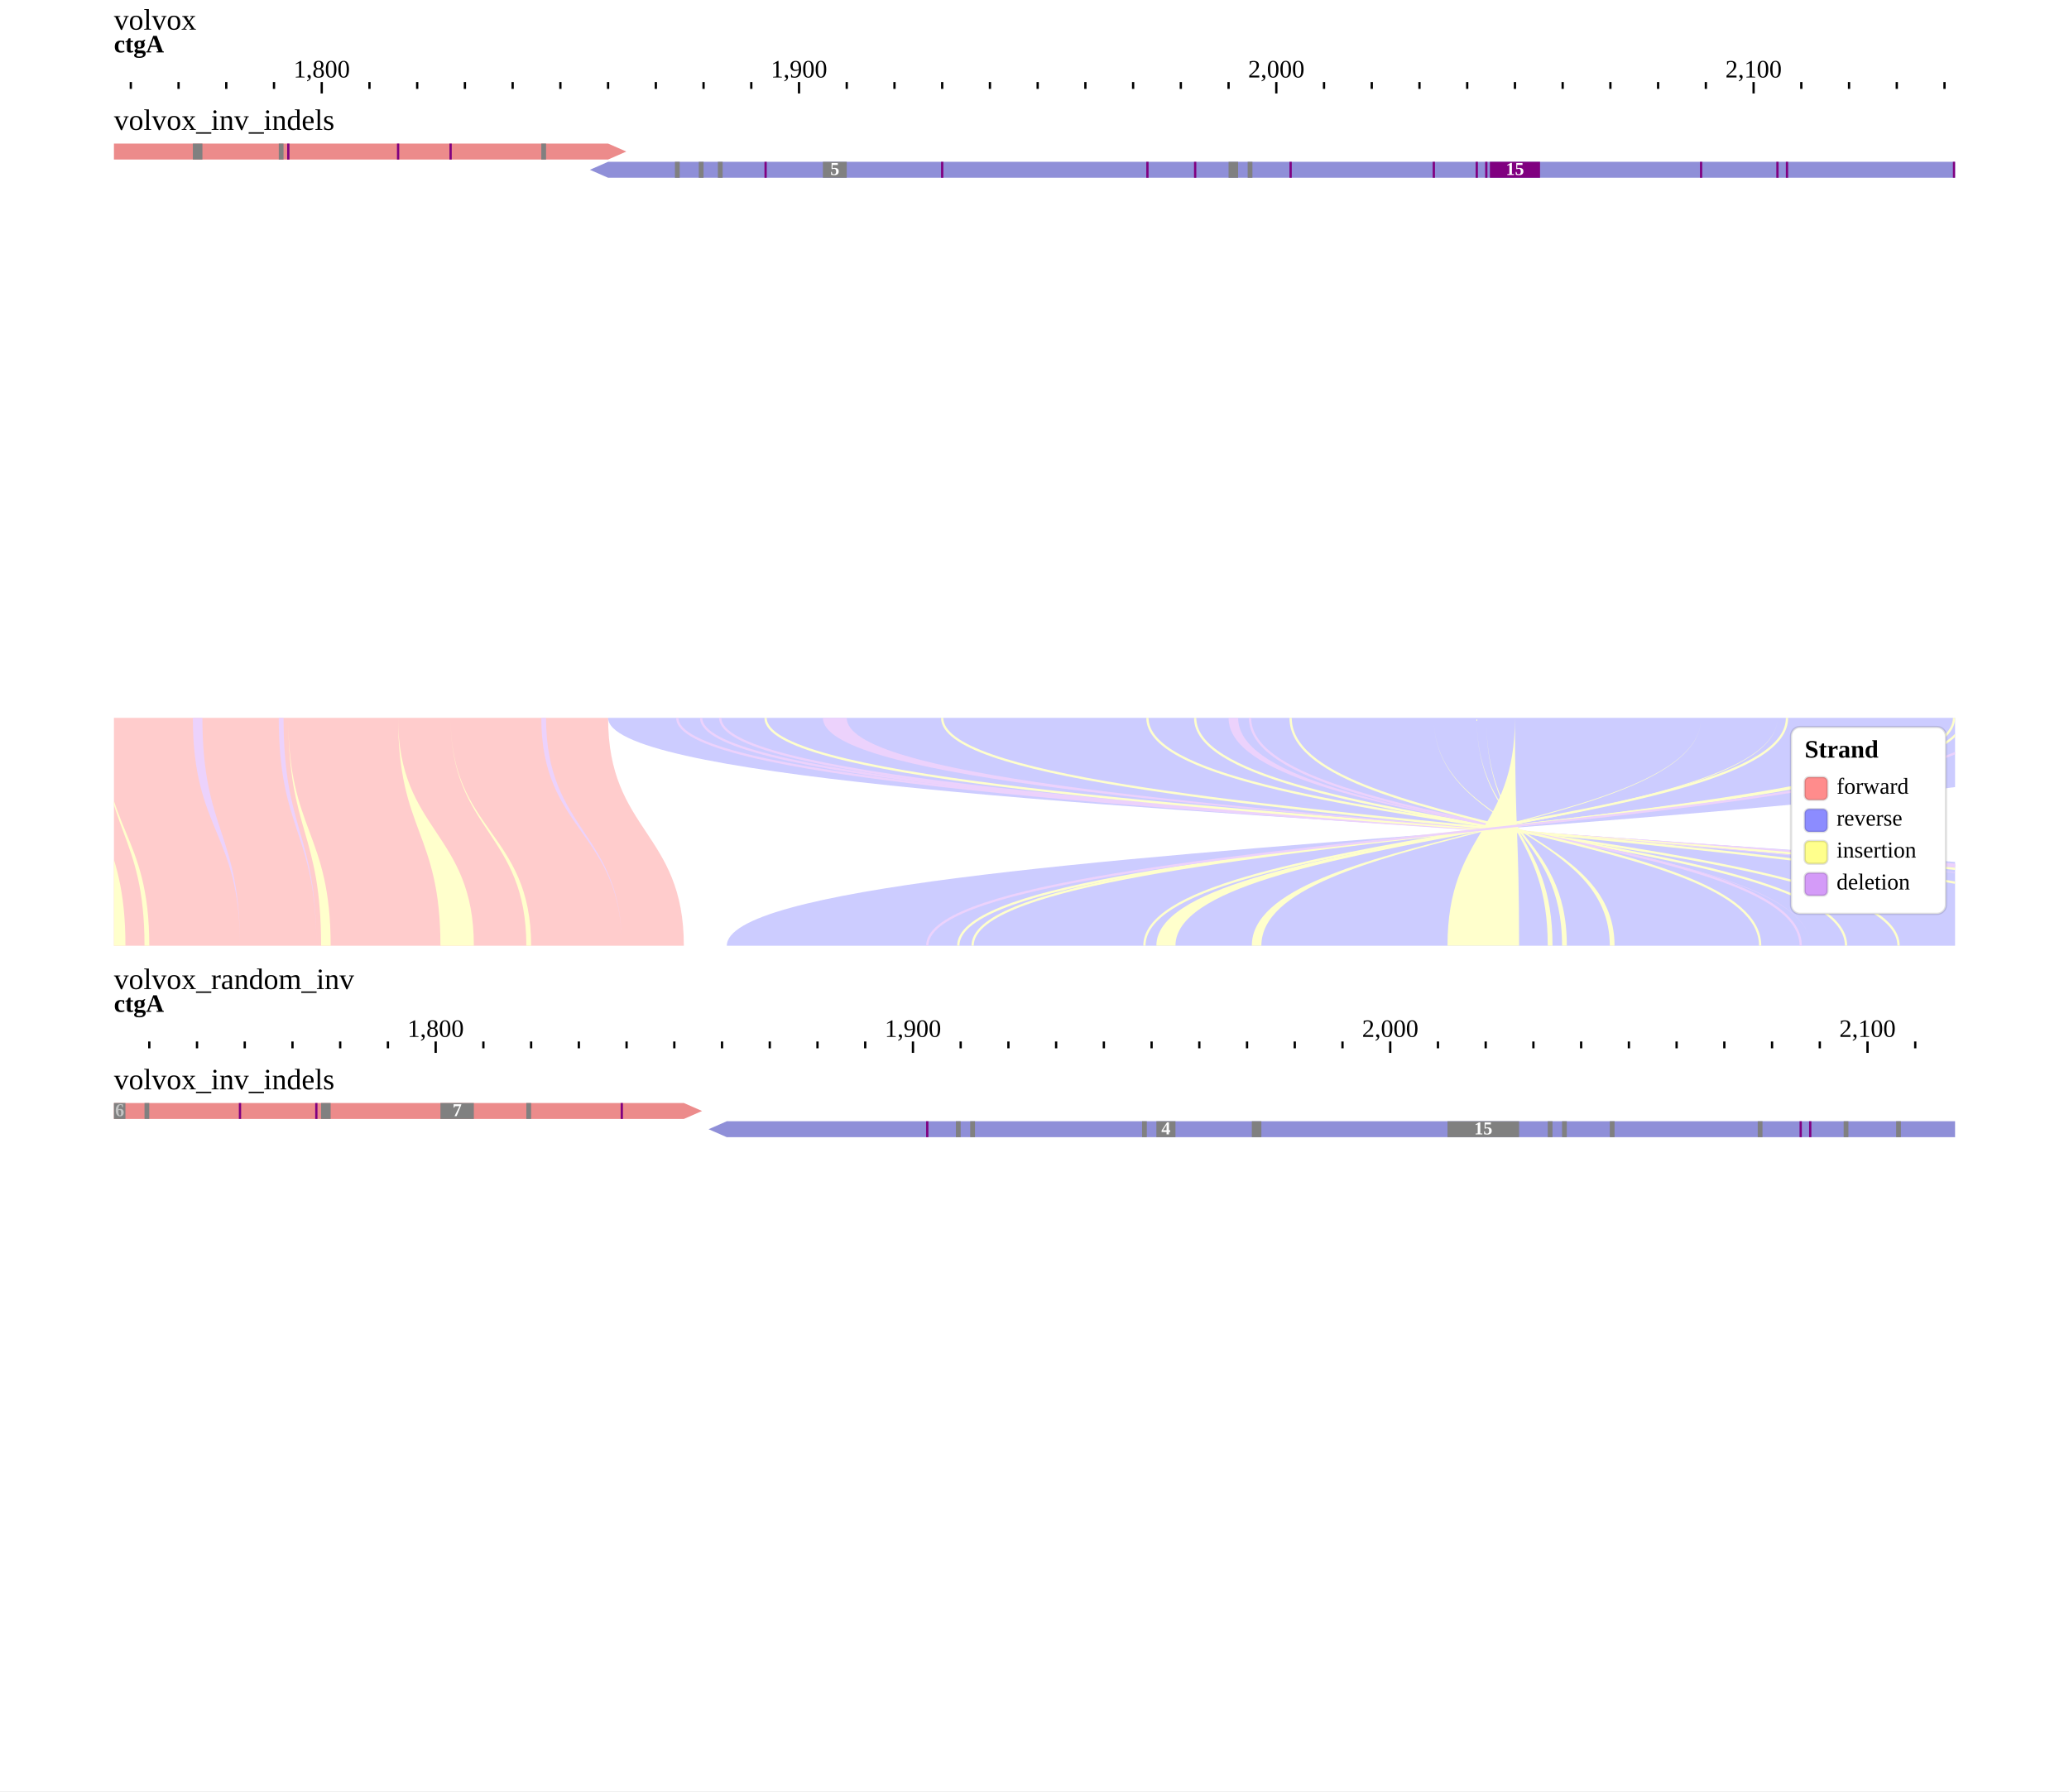
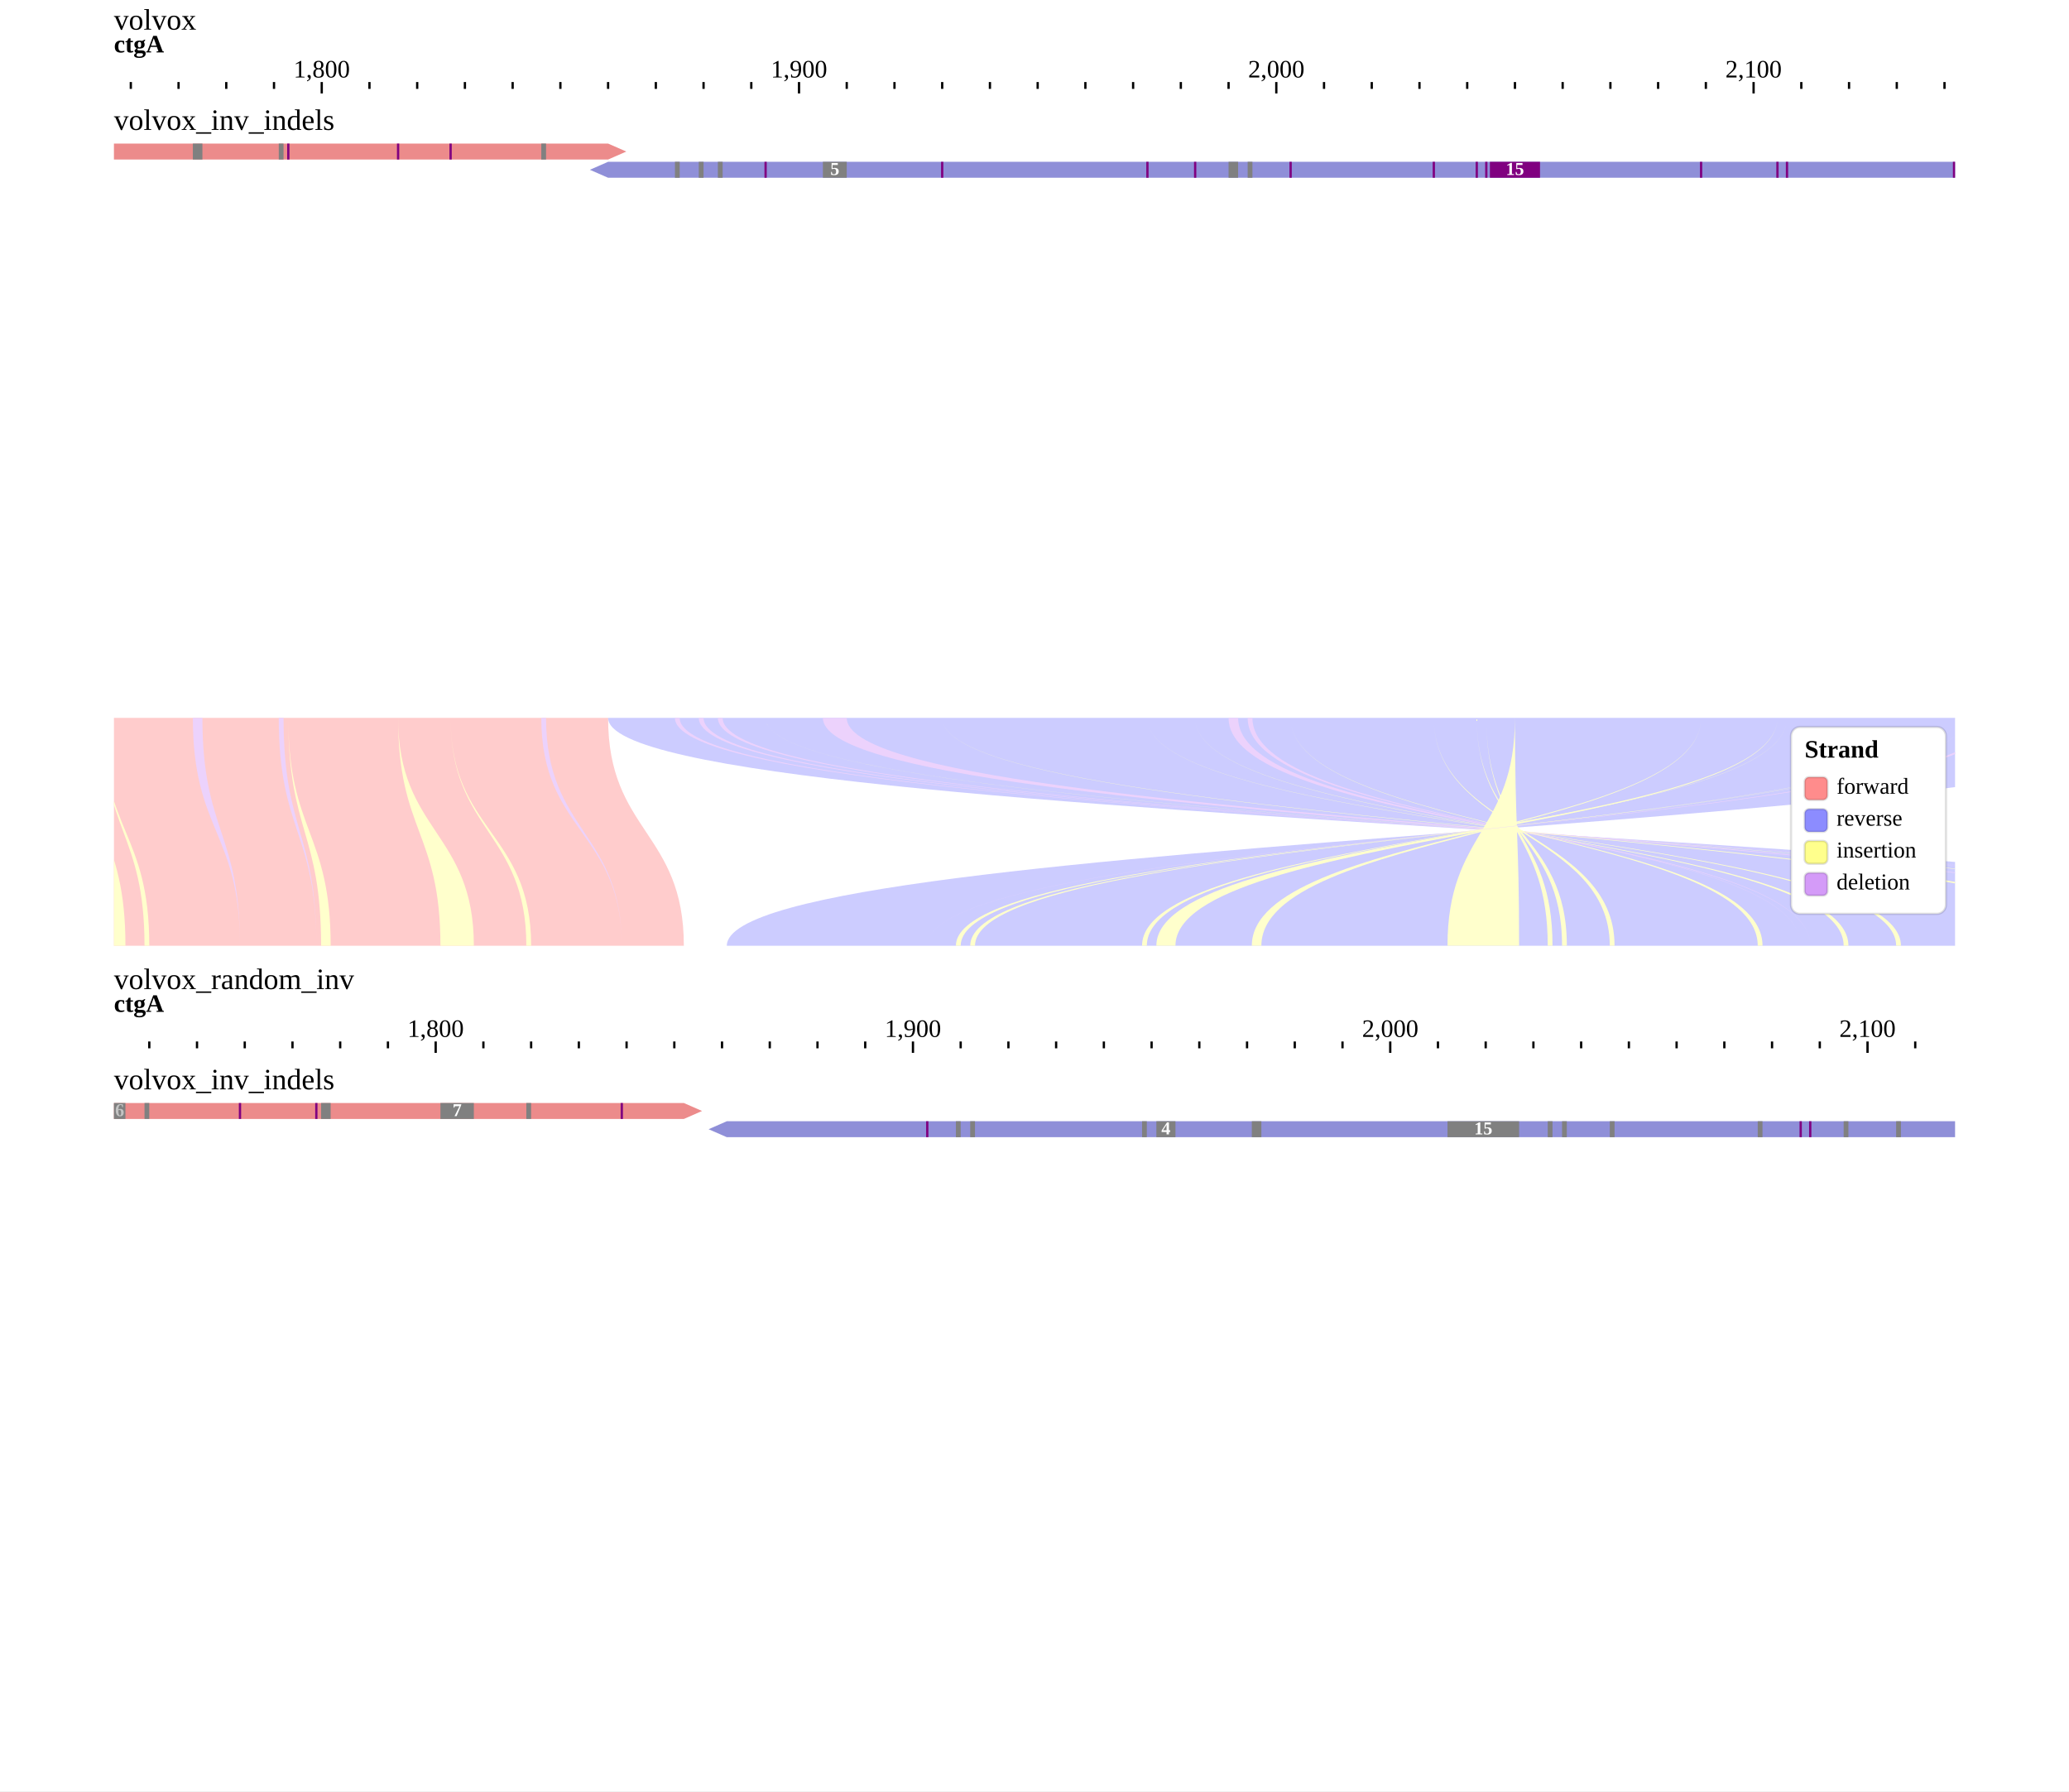
<svg xmlns="http://www.w3.org/2000/svg" width="908" height="786" viewBox="0 0 908 786">
  <rect width="908" height="786" fill="#ffffff" />
  <g transform="translate(0 0)">
    <g transform="translate(50 13)">
      <g transform="translate(0)">
        <text x="0" y="0" font-size="13" fill="#000000">volvox</text>
        <defs>
          <clipPath id="ruler-clip-0-0">
            <rect x="0" y="0" width="808" height="30" />
          </clipPath>
        </defs>
        <g clip-path="url(#ruler-clip-0-0)">
          <path d="M-327.73 23V28M-118.27 23V28M91.2 23V28M300.66 23V28M510.12 23V28M719.58 23V28M929.04 23V28M-474.35 23V26M-453.4 23V26M-432.46 23V26M-411.51 23V26M-390.56 23V26M-369.62 23V26M-348.67 23V26M-306.78 23V26M-285.83 23V26M-264.89 23V26M-243.94 23V26M-223 23V26M-202.05 23V26M-181.1 23V26M-160.16 23V26M-139.21 23V26M-97.32 23V26M-76.37 23V26M-55.43 23V26M-34.48 23V26M-13.54 23V26M7.41 23V26M28.36 23V26M49.3 23V26M70.25 23V26M112.14 23V26M133.09 23V26M154.03 23V26M174.98 23V26M195.93 23V26M216.87 23V26M237.82 23V26M258.76 23V26M279.71 23V26M321.6 23V26M342.55 23V26M363.49 23V26M384.44 23V26M405.39 23V26M426.33 23V26M447.28 23V26M468.22 23V26M489.17 23V26M531.06 23V26M552.01 23V26M572.95 23V26M593.9 23V26M614.85 23V26M635.79 23V26M656.74 23V26M677.68 23V26M698.63 23V26M740.52 23V26M761.47 23V26M782.42 23V26M803.36 23V26M824.31 23V26M845.25 23V26M866.2 23V26M887.15 23V26M908.09 23V26M949.98 23V26M970.93 23V26M991.88 23V26M1012.82 23V26M1033.77 23V26M1054.71 23V26M1075.66 23V26M1096.61 23V26M1117.55 23V26" stroke-width="1" stroke="#000000" fill="none" />
          <text x="91.2" y="21" text-anchor="middle" font-size="11" fill="#000000">1,800</text>
          <text x="300.66" y="21" text-anchor="middle" font-size="11" fill="#000000">1,900</text>
          <text x="510.12" y="21" text-anchor="middle" font-size="11" fill="#000000">2,000</text>
          <text x="719.58" y="21" text-anchor="middle" font-size="11" fill="#000000">2,100</text>
          <g transform="translate(0 0)">
            <defs>
              <clipPath id="reflabel-0-0-volvox:ctgA:1528:1910:0">
                <rect x="0" y="0" width="1122.84" height="13" />
              </clipPath>
            </defs>
            <g clip-path="url(#reflabel-0-0-volvox:ctgA:1528:1910:0)">
              <text x="0" y="10" font-size="11" font-weight="bold" fill="#000000">ctgA</text>
            </g>
          </g>
        </g>
      </g>
      <g transform="translate(0 30)">
        <g transform="translate(0 0)">
          <defs>
            <clipPath id="track-clip-0-0-volvox_inv_indels">
              <rect x="-50" y="20" width="858" height="250" />
            </clipPath>
          </defs>
          <g clip-path="url(#track-clip-0-0-volvox_inv_indels)">
            <g transform="translate(0 20)">
              <defs>
                <clipPath id="alignments-clip-0-0-0-0">
                  <rect x="0" y="0" width="808" height="250" />
                </clipPath>
              </defs>
              <g clip-path="url(#alignments-clip-0-0-0-0)">
                <g>
                  <clipPath id="svgcanvas-clip-0">
                    <path d="M0,0h808v250h-808Z" />
                  </clipPath>
                  <g clip-path="url(#svgcanvas-clip-0)">
                    <clipPath id="svgcanvas-clip-1">
                      <path d="M0,0h808v250h-808Z" />
                    </clipPath>
                    <g clip-path="url(#svgcanvas-clip-1)">
                      <rect x="956.27" y="0" width="29295.15" height="7" fill="rgb(236,139,139)" />
                      <path d="M-405.23,0L216.87,0L224.87,3.5L216.87,7L-405.23,7Z" fill="rgb(236,139,139)" stroke="none" />
                      <path d="M914.38,8L216.87,8L208.87,11.5L216.87,15L914.38,15Z" fill="rgb(143,143,216)" stroke="none" />
                      <rect x="1090.32" y="0" width="2.09" height="7" fill="rgb(128,128,128)" />
                      <rect x="1153.16" y="0" width="4.19" height="7" fill="rgb(128,128,128)" />
                      <rect x="-340.29" y="0" width="2.09" height="7" fill="rgb(128,128,128)" />
                      <rect x="-329.82" y="0" width="2.09" height="7" fill="rgb(128,128,128)" />
                      <rect x="-292.12" y="0" width="2.09" height="7" fill="rgb(128,128,128)" />
                      <rect x="-248.13" y="0" width="2.09" height="7" fill="rgb(128,128,128)" />
                      <rect x="-220.9" y="0" width="10.47" height="7" fill="rgb(128,128,128)" />
                      <rect x="-189.48" y="0" width="2.09" height="7" fill="rgb(128,128,128)" />
                      <rect x="-183.2" y="0" width="2.09" height="7" fill="rgb(128,128,128)" />
                      <rect x="-118.27" y="0" width="2.09" height="7" fill="rgb(128,128,128)" />
                      <rect x="34.64" y="0" width="4.19" height="7" fill="rgb(128,128,128)" />
                      <rect x="72.34" y="0" width="2.09" height="7" fill="rgb(128,128,128)" />
                      <rect x="187.55" y="0" width="2.09" height="7" fill="rgb(128,128,128)" />
                      <rect x="246.2" y="8" width="2.09" height="7" fill="rgb(128,128,128)" />
                      <rect x="256.67" y="8" width="2.09" height="7" fill="rgb(128,128,128)" />
                      <rect x="265.05" y="8" width="2.09" height="7" fill="rgb(128,128,128)" />
                      <rect x="311.13" y="8" width="10.47" height="7" fill="rgb(128,128,128)" />
                      <rect x="489.17" y="8" width="4.19" height="7" fill="rgb(128,128,128)" />
                      <rect x="497.55" y="8" width="2.09" height="7" fill="rgb(128,128,128)" />
                      <rect x="824.31" y="8" width="2.09" height="7" fill="rgb(128,128,128)" />
                      <rect x="-259.1" y="0" width="1" height="7" fill="rgb(128,0,128)" />
                      <rect x="-238.16" y="0" width="1" height="7" fill="rgb(128,0,128)" />
                      <rect x="-227.68" y="0" width="1" height="7" fill="rgb(128,0,128)" />
                      <rect x="-164.85" y="0" width="1" height="7" fill="rgb(128,0,128)" />
                      <rect x="-137.62" y="0" width="1" height="7" fill="rgb(128,0,128)" />
                      <rect x="-108.29" y="0" width="1" height="7" fill="rgb(128,0,128)" />
                      <rect x="-14.04" y="0" width="1" height="7" fill="rgb(128,0,128)" />
                      <rect x="-5.66" y="0" width="1" height="7" fill="rgb(128,0,128)" />
                      <rect x="76.03" y="0" width="1" height="7" fill="rgb(128,0,128)" />
                      <rect x="124.21" y="0" width="1" height="7" fill="rgb(128,0,128)" />
                      <rect x="147.25" y="0" width="1" height="7" fill="rgb(128,0,128)" />
                      <rect x="285.49" y="8" width="1" height="7" fill="rgb(128,0,128)" />
                      <rect x="362.99" y="8" width="1" height="7" fill="rgb(128,0,128)" />
                      <rect x="453.06" y="8" width="1" height="7" fill="rgb(128,0,128)" />
                      <rect x="474.01" y="8" width="1" height="7" fill="rgb(128,0,128)" />
                      <rect x="515.9" y="8" width="1" height="7" fill="rgb(128,0,128)" />
                      <rect x="578.74" y="8" width="1" height="7" fill="rgb(128,0,128)" />
                      <rect x="597.59" y="8" width="1" height="7" fill="rgb(128,0,128)" />
                      <rect x="601.78" y="8" width="1" height="7" fill="rgb(128,0,128)" />
                      <rect x="603.85" y="8" width="22" height="7" fill="rgb(128,0,128)" />
                      <rect x="696.04" y="8" width="1" height="7" fill="rgb(128,0,128)" />
                      <rect x="729.55" y="8" width="1" height="7" fill="rgb(128,0,128)" />
                      <rect x="733.74" y="8" width="1" height="7" fill="rgb(128,0,128)" />
                      <rect x="807.05" y="8" width="1" height="7" fill="rgb(128,0,128)" />
                      <rect x="811.24" y="8" width="1" height="7" fill="rgb(128,0,128)" />
                      <rect x="976.71" y="0" width="1" height="7" fill="rgb(128,0,128)" />
                      <rect x="985.09" y="0" width="1" height="7" fill="rgb(128,0,128)" />
                      <rect x="1029.08" y="0" width="1" height="7" fill="rgb(128,0,128)" />
                      <rect x="1050.02" y="0" width="1" height="7" fill="rgb(128,0,128)" />
                      <rect x="1079.35" y="0" width="1" height="7" fill="rgb(128,0,128)" />
                      <rect x="1175.7" y="0" width="1" height="7" fill="rgb(128,0,128)" />
                      <rect x="1207.12" y="0" width="1" height="7" fill="rgb(128,0,128)" />
                    </g>
                  </g>
                  <text x="316.37" y="11.5" fill="#fff" font-size="8" font-weight="bold" text-anchor="middle" dominant-baseline="middle">5</text>
                  <text x="614.85" y="11.5" fill="#fff" font-size="8" font-weight="bold" text-anchor="middle" dominant-baseline="middle">15</text>
                </g>
              </g>
            </g>
          </g>
          <text x="0" y="14" font-size="13" fill="#000000">volvox_inv_indels</text>
        </g>
      </g>
      <g transform="translate(0 30)">
        <defs>
          <clipPath id="highlight-clip-0-0">
            <rect x="0" y="0" width="808" height="272" />
          </clipPath>
        </defs>
        <g clip-path="url(#highlight-clip-0-0)" />
      </g>
    </g>
  </g>
  <g transform="translate(0 315)">
    <g transform="translate(50 0)">
      <defs>
        <clipPath id="synclip-0-0">
          <rect x="0" y="0" width="808" height="100" />
        </clipPath>
      </defs>
      <g clip-path="url(#synclip-0-0)">
        <g>
          <g>
            <path d="M-3677,0C-3677,50 -3620.72,50 -3620.72,100L250.11,100C250.11,50 216.87,50 216.87,0Z" fill="rgb(255,0,0)" fill-opacity="0.2" stroke="none" />
            <path d="M-13.54,0C-13.54,50 -7.52,50 -7.52,100L5.05,100C5.05,50 -13.54,50 -13.54,0Z" fill="rgb(255,255,204)" stroke="none" />
            <path d="M-5.16,0C-5.16,50 13.42,50 13.42,100L15.52,100C15.52,50 -5.16,50 -5.16,0Z" fill="rgb(255,255,204)" stroke="none" />
            <path d="M34.64,0C34.64,50 55.32,50 55.32,100L55.32,100C55.32,50 38.83,50 38.83,0Z" fill="rgb(236,210,252)" stroke="none" />
            <path d="M72.34,0C72.34,50 88.83,50 88.83,100L88.83,100C88.83,50 74.44,50 74.44,0Z" fill="rgb(236,210,252)" stroke="none" />
            <path d="M76.53,0C76.53,50 90.92,50 90.92,100L95.11,100C95.11,50 76.53,50 76.53,0Z" fill="rgb(255,255,204)" stroke="none" />
            <path d="M124.71,0C124.71,50 143.29,50 143.29,100L157.95,100C157.95,50 124.71,50 124.71,0Z" fill="rgb(255,255,204)" stroke="none" />
            <path d="M147.75,0C147.75,50 180.99,50 180.99,100L183.09,100C183.09,50 147.75,50 147.75,0Z" fill="rgb(255,255,204)" stroke="none" />
            <path d="M187.55,0C187.55,50 222.88,50 222.88,100L222.88,100C222.88,50 189.64,50 189.64,0Z" fill="rgb(236,210,252)" stroke="none" />
            <path d="M914.38,0C914.38,50 268.97,50 268.97,100L1010.46,100C1010.46,50 216.87,50 216.87,0Z" fill="rgb(0,0,255)" fill-opacity="0.2" stroke="none" />
-             <path d="M247.24,0C247.24,50 981.13,50 981.13,100" fill="none" stroke="rgb(236,210,252)" stroke-width="1" />
-             <path d="M257.72,0C257.72,50 972.75,50 972.75,100" fill="none" stroke="rgb(236,210,252)" stroke-width="1" />
-             <path d="M266.09,0C266.09,50 966.47,50 966.47,100" fill="none" stroke="rgb(236,210,252)" stroke-width="1" />
-             <path d="M285.99,0C285.99,50 946.57,50 946.57,100" fill="none" stroke="rgb(255,255,204)" stroke-width="1" />
+             <path d="M246.2,0C246.2,50 981.13,50 981.13,100L981.13,100C981.13,50 248.29,50 248.29,0Z" fill="rgb(236,210,252)" stroke="none" />
+             <path d="M256.67,0C256.67,50 972.75,50 972.75,100L972.75,100C972.75,50 258.76,50 258.76,0Z" fill="rgb(236,210,252)" stroke="none" />
+             <path d="M265.05,0C265.05,50 966.47,50 966.47,100L966.47,100C966.47,50 267.14,50 267.14,0Z" fill="rgb(236,210,252)" stroke="none" />
+             <path d="M285.99,0C285.99,50 947.62,50 947.62,100L945.52,100C945.52,50 285.99,50 285.99,0Z" fill="rgb(255,255,204)" stroke="none" />
            <path d="M311.13,0C311.13,50 920.39,50 920.39,100L920.39,100C920.39,50 321.6,50 321.6,0Z" fill="rgb(236,210,252)" stroke="none" />
-             <path d="M363.49,0C363.49,50 876.4,50 876.4,100" fill="none" stroke="rgb(255,255,204)" stroke-width="1" />
-             <path d="M453.56,0C453.56,50 783.19,50 783.19,100" fill="none" stroke="rgb(255,255,204)" stroke-width="1" />
-             <path d="M474.51,0C474.51,50 760.15,50 760.15,100" fill="none" stroke="rgb(255,255,204)" stroke-width="1" />
+             <path d="M363.49,0C363.49,50 878.5,50 878.5,100L874.31,100C874.31,50 363.49,50 363.49,0Z" fill="rgb(255,255,204)" stroke="none" />
+             <path d="M453.56,0C453.56,50 784.24,50 784.24,100L782.14,100C782.14,50 453.56,50 453.56,0Z" fill="rgb(255,255,204)" stroke="none" />
+             <path d="M474.51,0C474.51,50 761.2,50 761.2,100L759.1,100C759.1,50 474.51,50 474.51,0Z" fill="rgb(255,255,204)" stroke="none" />
            <path d="M489.17,0C489.17,50 744.44,50 744.44,100L744.44,100C744.44,50 493.36,50 493.36,0Z" fill="rgb(236,210,252)" stroke="none" />
-             <path d="M498.6,0C498.6,50 740.25,50 740.25,100" fill="none" stroke="rgb(236,210,252)" stroke-width="1" />
-             <path d="M516.4,0C516.4,50 722.45,50 722.45,100" fill="none" stroke="rgb(255,255,204)" stroke-width="1" />
+             <path d="M497.55,0C497.55,50 740.25,50 740.25,100L740.25,100C740.25,50 499.64,50 499.64,0Z" fill="rgb(236,210,252)" stroke="none" />
+             <path d="M516.4,0C516.4,50 723.5,50 723.5,100L721.4,100C721.4,50 516.4,50 516.4,0Z" fill="rgb(255,255,204)" stroke="none" />
            <path d="M579.24,0C579.24,50 658.56,50 658.56,100L656.47,100C656.47,50 579.24,50 579.24,0Z" fill="rgb(255,255,204)" stroke="none" />
            <path d="M598.09,0C598.09,50 637.62,50 637.62,100L635.52,100C635.52,50 598.09,50 598.09,0Z" fill="rgb(255,255,204)" stroke="none" />
            <path d="M602.28,0C602.28,50 631.33,50 631.33,100L629.24,100C629.24,50 602.28,50 602.28,0Z" fill="rgb(255,255,204)" stroke="none" />
            <path d="M614.85,0C614.85,50 616.67,50 616.67,100L585.25,100C585.25,50 614.85,50 614.85,0Z" fill="rgb(255,255,204)" stroke="none" />
            <path d="M696.54,0C696.54,50 503.56,50 503.56,100L499.37,100C499.37,50 696.54,50 696.54,0Z" fill="rgb(255,255,204)" stroke="none" />
            <path d="M730.05,0C730.05,50 465.86,50 465.86,100L457.48,100C457.48,50 730.05,50 730.05,0Z" fill="rgb(255,255,204)" stroke="none" />
-             <path d="M734.24,0C734.24,50 452.24,50 452.24,100" fill="none" stroke="rgb(255,255,204)" stroke-width="1" />
-             <path d="M807.55,0C807.55,50 376.84,50 376.84,100" fill="none" stroke="rgb(255,255,204)" stroke-width="1" />
-             <path d="M811.74,0C811.74,50 370.55,50 370.55,100" fill="none" stroke="rgb(255,255,204)" stroke-width="1" />
-             <path d="M825.35,0C825.35,50 356.94,50 356.94,100" fill="none" stroke="rgb(236,210,252)" stroke-width="1" />
+             <path d="M734.24,0C734.24,50 453.29,50 453.29,100L451.2,100C451.2,50 734.24,50 734.24,0Z" fill="rgb(255,255,204)" stroke="none" />
+             <path d="M807.55,0C807.55,50 377.89,50 377.89,100L375.79,100C375.79,50 807.55,50 807.55,0Z" fill="rgb(255,255,204)" stroke="none" />
+             <path d="M811.74,0C811.74,50 371.6,50 371.6,100L369.51,100C369.51,50 811.74,50 811.74,0Z" fill="rgb(255,255,204)" stroke="none" />
+             <path d="M824.31,0C824.31,50 356.94,50 356.94,100L356.94,100C356.94,50 826.4,50 826.4,0Z" fill="rgb(236,210,252)" stroke="none" />
          </g>
        </g>
      </g>
      <g transform="translate(736 4)">
        <rect width="68" height="82" rx="4" fill-opacity="1" fill="#ffffff" stroke-opacity="0.122" stroke="#000000" />
        <text x="6" y="6" font-size="11" font-weight="600" dominant-baseline="hanging" fill="#000000">Strand</text>
        <g transform="translate(0 20)">
          <rect x="6" y="2" width="10" height="10" rx="2" fill-opacity="1" fill="#ff8c8c" stroke-opacity="0.122" stroke="#000000" />
          <text x="20" y="7" font-size="10" dominant-baseline="middle" fill="#000000">forward</text>
        </g>
        <g transform="translate(0 34)">
          <rect x="6" y="2" width="10" height="10" rx="2" fill-opacity="1" fill="#8c8cff" stroke-opacity="0.122" stroke="#000000" />
          <text x="20" y="7" font-size="10" dominant-baseline="middle" fill="#000000">reverse</text>
        </g>
        <g transform="translate(0 48)">
          <rect x="6" y="2" width="10" height="10" rx="2" fill-opacity="1" fill="#ffff8c" stroke-opacity="0.122" stroke="#000000" />
          <text x="20" y="7" font-size="10" dominant-baseline="middle" fill="#000000">insertion</text>
        </g>
        <g transform="translate(0 62)">
          <rect x="6" y="2" width="10" height="10" rx="2" fill-opacity="1" fill="#d49bf8" stroke-opacity="0.122" stroke="#000000" />
          <text x="20" y="7" font-size="10" dominant-baseline="middle" fill="#000000">deletion</text>
        </g>
      </g>
    </g>
  </g>
  <g transform="translate(0 415)">
    <g transform="translate(50 19)">
      <g transform="translate(0)">
        <text x="0" y="0" font-size="13" fill="#000000">volvox_random_inv</text>
        <defs>
          <clipPath id="ruler-clip-0-1">
            <rect x="0" y="0" width="808" height="30" />
          </clipPath>
        </defs>
        <g clip-path="url(#ruler-clip-0-1)">
          <path d="M-277.73 23V28M-68.27 23V28M141.2 23V28M350.66 23V28M560.12 23V28M769.58 23V28M979.04 23V28M-424.35 23V26M-403.4 23V26M-382.46 23V26M-361.51 23V26M-340.56 23V26M-319.62 23V26M-298.67 23V26M-256.78 23V26M-235.83 23V26M-214.89 23V26M-193.94 23V26M-173 23V26M-152.05 23V26M-131.1 23V26M-110.16 23V26M-89.21 23V26M-47.32 23V26M-26.37 23V26M-5.43 23V26M15.52 23V26M36.46 23V26M57.41 23V26M78.36 23V26M99.3 23V26M120.25 23V26M162.14 23V26M183.09 23V26M204.03 23V26M224.98 23V26M245.93 23V26M266.87 23V26M287.82 23V26M308.76 23V26M329.71 23V26M371.6 23V26M392.55 23V26M413.49 23V26M434.44 23V26M455.39 23V26M476.33 23V26M497.28 23V26M518.22 23V26M539.17 23V26M581.06 23V26M602.01 23V26M622.95 23V26M643.9 23V26M664.85 23V26M685.79 23V26M706.74 23V26M727.68 23V26M748.63 23V26M790.52 23V26M811.47 23V26M832.42 23V26M853.36 23V26M874.31 23V26M895.25 23V26M916.2 23V26M937.15 23V26M958.09 23V26M999.98 23V26M1020.93 23V26M1041.88 23V26M1062.82 23V26M1083.77 23V26M1104.71 23V26M1125.66 23V26M1146.61 23V26M1167.55 23V26" stroke-width="1" stroke="#000000" fill="none" />
          <text x="141.2" y="21" text-anchor="middle" font-size="11" fill="#000000">1,800</text>
          <text x="350.66" y="21" text-anchor="middle" font-size="11" fill="#000000">1,900</text>
          <text x="560.12" y="21" text-anchor="middle" font-size="11" fill="#000000">2,000</text>
          <text x="769.58" y="21" text-anchor="middle" font-size="11" fill="#000000">2,100</text>
          <g transform="translate(0 0)">
            <defs>
              <clipPath id="reflabel-0-1-volvox_random_inv:ctgA:1528:1910:0">
                <rect x="0" y="0" width="1172.84" height="13" />
              </clipPath>
            </defs>
            <g clip-path="url(#reflabel-0-1-volvox_random_inv:ctgA:1528:1910:0)">
              <text x="0" y="10" font-size="11" font-weight="bold" fill="#000000">ctgA</text>
            </g>
          </g>
        </g>
      </g>
      <g transform="translate(0 30)">
        <g transform="translate(0 0)">
          <defs>
            <clipPath id="track-clip-0-1-volvox_inv_indels">
              <rect x="-50" y="20" width="858" height="250" />
            </clipPath>
          </defs>
          <g clip-path="url(#track-clip-0-1-volvox_inv_indels)">
            <g transform="translate(0 20)">
              <defs>
                <clipPath id="alignments-clip-0-1-0-0">
                  <rect x="0" y="0" width="808" height="250" />
                </clipPath>
              </defs>
              <g clip-path="url(#alignments-clip-0-1-0-0)">
                <g>
                  <clipPath id="svgcanvas-clip-2">
                    <path d="M0,0h808v250h-808Z" />
                  </clipPath>
                  <g clip-path="url(#svgcanvas-clip-2)">
                    <clipPath id="svgcanvas-clip-3">
                      <path d="M0,0h808v250h-808Z" />
                    </clipPath>
                    <g clip-path="url(#svgcanvas-clip-3)">
                      <rect x="1010.46" y="0" width="28719.14" height="7" fill="rgb(236,139,139)" />
                      <path d="M-405.5,0L250.11,0L258.11,3.5L250.11,7L-405.5,7Z" fill="rgb(236,139,139)" stroke="none" />
                      <path d="M1010.46,8L268.97,8L260.97,11.5L268.97,15L1010.46,15Z" fill="rgb(143,143,216)" stroke="none" />
                      <rect x="1031.4" y="0" width="2.09" height="7" fill="rgb(128,128,128)" />
                      <rect x="1041.88" y="0" width="4.19" height="7" fill="rgb(128,128,128)" />
                      <rect x="1090.05" y="0" width="2.09" height="7" fill="rgb(128,128,128)" />
                      <rect x="1113.09" y="0" width="2.09" height="7" fill="rgb(128,128,128)" />
                      <rect x="1144.51" y="0" width="2.09" height="7" fill="rgb(128,128,128)" />
                      <rect x="-267.25" y="0" width="2.09" height="7" fill="rgb(128,128,128)" />
                      <rect x="-246.31" y="0" width="2.09" height="7" fill="rgb(128,128,128)" />
                      <rect x="-233.74" y="0" width="2.09" height="7" fill="rgb(128,128,128)" />
                      <rect x="-183.47" y="0" width="14.66" height="7" fill="rgb(128,128,128)" />
                      <rect x="-141.58" y="0" width="10.47" height="7" fill="rgb(128,128,128)" />
                      <rect x="-103.87" y="0" width="2.09" height="7" fill="rgb(128,128,128)" />
                      <rect x="-7.52" y="0" width="12.57" height="7" fill="rgb(128,128,128)" />
                      <rect x="13.42" y="0" width="2.09" height="7" fill="rgb(128,128,128)" />
                      <rect x="90.92" y="0" width="4.19" height="7" fill="rgb(128,128,128)" />
                      <rect x="143.29" y="0" width="14.66" height="7" fill="rgb(128,128,128)" />
                      <rect x="180.99" y="0" width="2.09" height="7" fill="rgb(128,128,128)" />
                      <rect x="369.51" y="8" width="2.09" height="7" fill="rgb(128,128,128)" />
                      <rect x="375.79" y="8" width="2.09" height="7" fill="rgb(128,128,128)" />
                      <rect x="451.2" y="8" width="2.09" height="7" fill="rgb(128,128,128)" />
                      <rect x="457.48" y="8" width="8.38" height="7" fill="rgb(128,128,128)" />
                      <rect x="499.37" y="8" width="4.19" height="7" fill="rgb(128,128,128)" />
                      <rect x="585.25" y="8" width="31.42" height="7" fill="rgb(128,128,128)" />
                      <rect x="629.24" y="8" width="2.09" height="7" fill="rgb(128,128,128)" />
                      <rect x="635.52" y="8" width="2.09" height="7" fill="rgb(128,128,128)" />
                      <rect x="656.47" y="8" width="2.09" height="7" fill="rgb(128,128,128)" />
                      <rect x="721.4" y="8" width="2.09" height="7" fill="rgb(128,128,128)" />
                      <rect x="759.1" y="8" width="2.09" height="7" fill="rgb(128,128,128)" />
                      <rect x="782.14" y="8" width="2.09" height="7" fill="rgb(128,128,128)" />
                      <rect x="874.31" y="8" width="4.19" height="7" fill="rgb(128,128,128)" />
                      <rect x="945.52" y="8" width="2.09" height="7" fill="rgb(128,128,128)" />
                      <rect x="-343.16" y="0" width="1" height="7" fill="rgb(128,0,128)" />
                      <rect x="-334.78" y="0" width="1" height="7" fill="rgb(128,0,128)" />
                      <rect x="-299.17" y="0" width="1" height="7" fill="rgb(128,0,128)" />
                      <rect x="-255.19" y="0" width="1" height="7" fill="rgb(128,0,128)" />
                      <rect x="-225.86" y="0" width="1" height="7" fill="rgb(128,0,128)" />
                      <rect x="-204.91" y="0" width="1" height="7" fill="rgb(128,0,128)" />
                      <rect x="-200.73" y="0" width="1" height="7" fill="rgb(128,0,128)" />
                      <rect x="-112.75" y="0" width="1" height="7" fill="rgb(128,0,128)" />
                      <rect x="54.82" y="0" width="1" height="7" fill="rgb(128,0,128)" />
                      <rect x="88.33" y="0" width="1" height="7" fill="rgb(128,0,128)" />
                      <rect x="222.38" y="0" width="1" height="7" fill="rgb(128,0,128)" />
                      <rect x="356.44" y="8" width="1" height="7" fill="rgb(128,0,128)" />
                      <rect x="739.75" y="8" width="1" height="7" fill="rgb(128,0,128)" />
                      <rect x="743.94" y="8" width="1" height="7" fill="rgb(128,0,128)" />
                      <rect x="919.89" y="8" width="1" height="7" fill="rgb(128,0,128)" />
                      <rect x="965.97" y="8" width="1" height="7" fill="rgb(128,0,128)" />
                      <rect x="972.25" y="8" width="1" height="7" fill="rgb(128,0,128)" />
                      <rect x="980.63" y="8" width="1" height="7" fill="rgb(128,0,128)" />
                      <rect x="1156.58" y="0" width="1" height="7" fill="rgb(128,0,128)" />
                    </g>
                  </g>
                  <text x="2.52" y="3.5" fill="rgb(255,255,255)" fill-opacity="0.526" font-size="8" font-weight="bold" text-anchor="middle" dominant-baseline="middle">6</text>
                  <text x="150.62" y="3.5" fill="#fff" font-size="8" font-weight="bold" text-anchor="middle" dominant-baseline="middle">7</text>
                  <text x="461.67" y="11.5" fill="rgb(255,255,255)" fill-opacity="0.983" font-size="8" font-weight="bold" text-anchor="middle" dominant-baseline="middle">4</text>
                  <text x="600.96" y="11.5" fill="#fff" font-size="8" font-weight="bold" text-anchor="middle" dominant-baseline="middle">15</text>
                </g>
              </g>
            </g>
          </g>
          <text x="0" y="14" font-size="13" fill="#000000">volvox_inv_indels</text>
        </g>
      </g>
      <g transform="translate(0 30)">
        <defs>
          <clipPath id="highlight-clip-0-1">
            <rect x="0" y="0" width="808" height="272" />
          </clipPath>
        </defs>
        <g clip-path="url(#highlight-clip-0-1)" />
      </g>
    </g>
  </g>
</svg>
